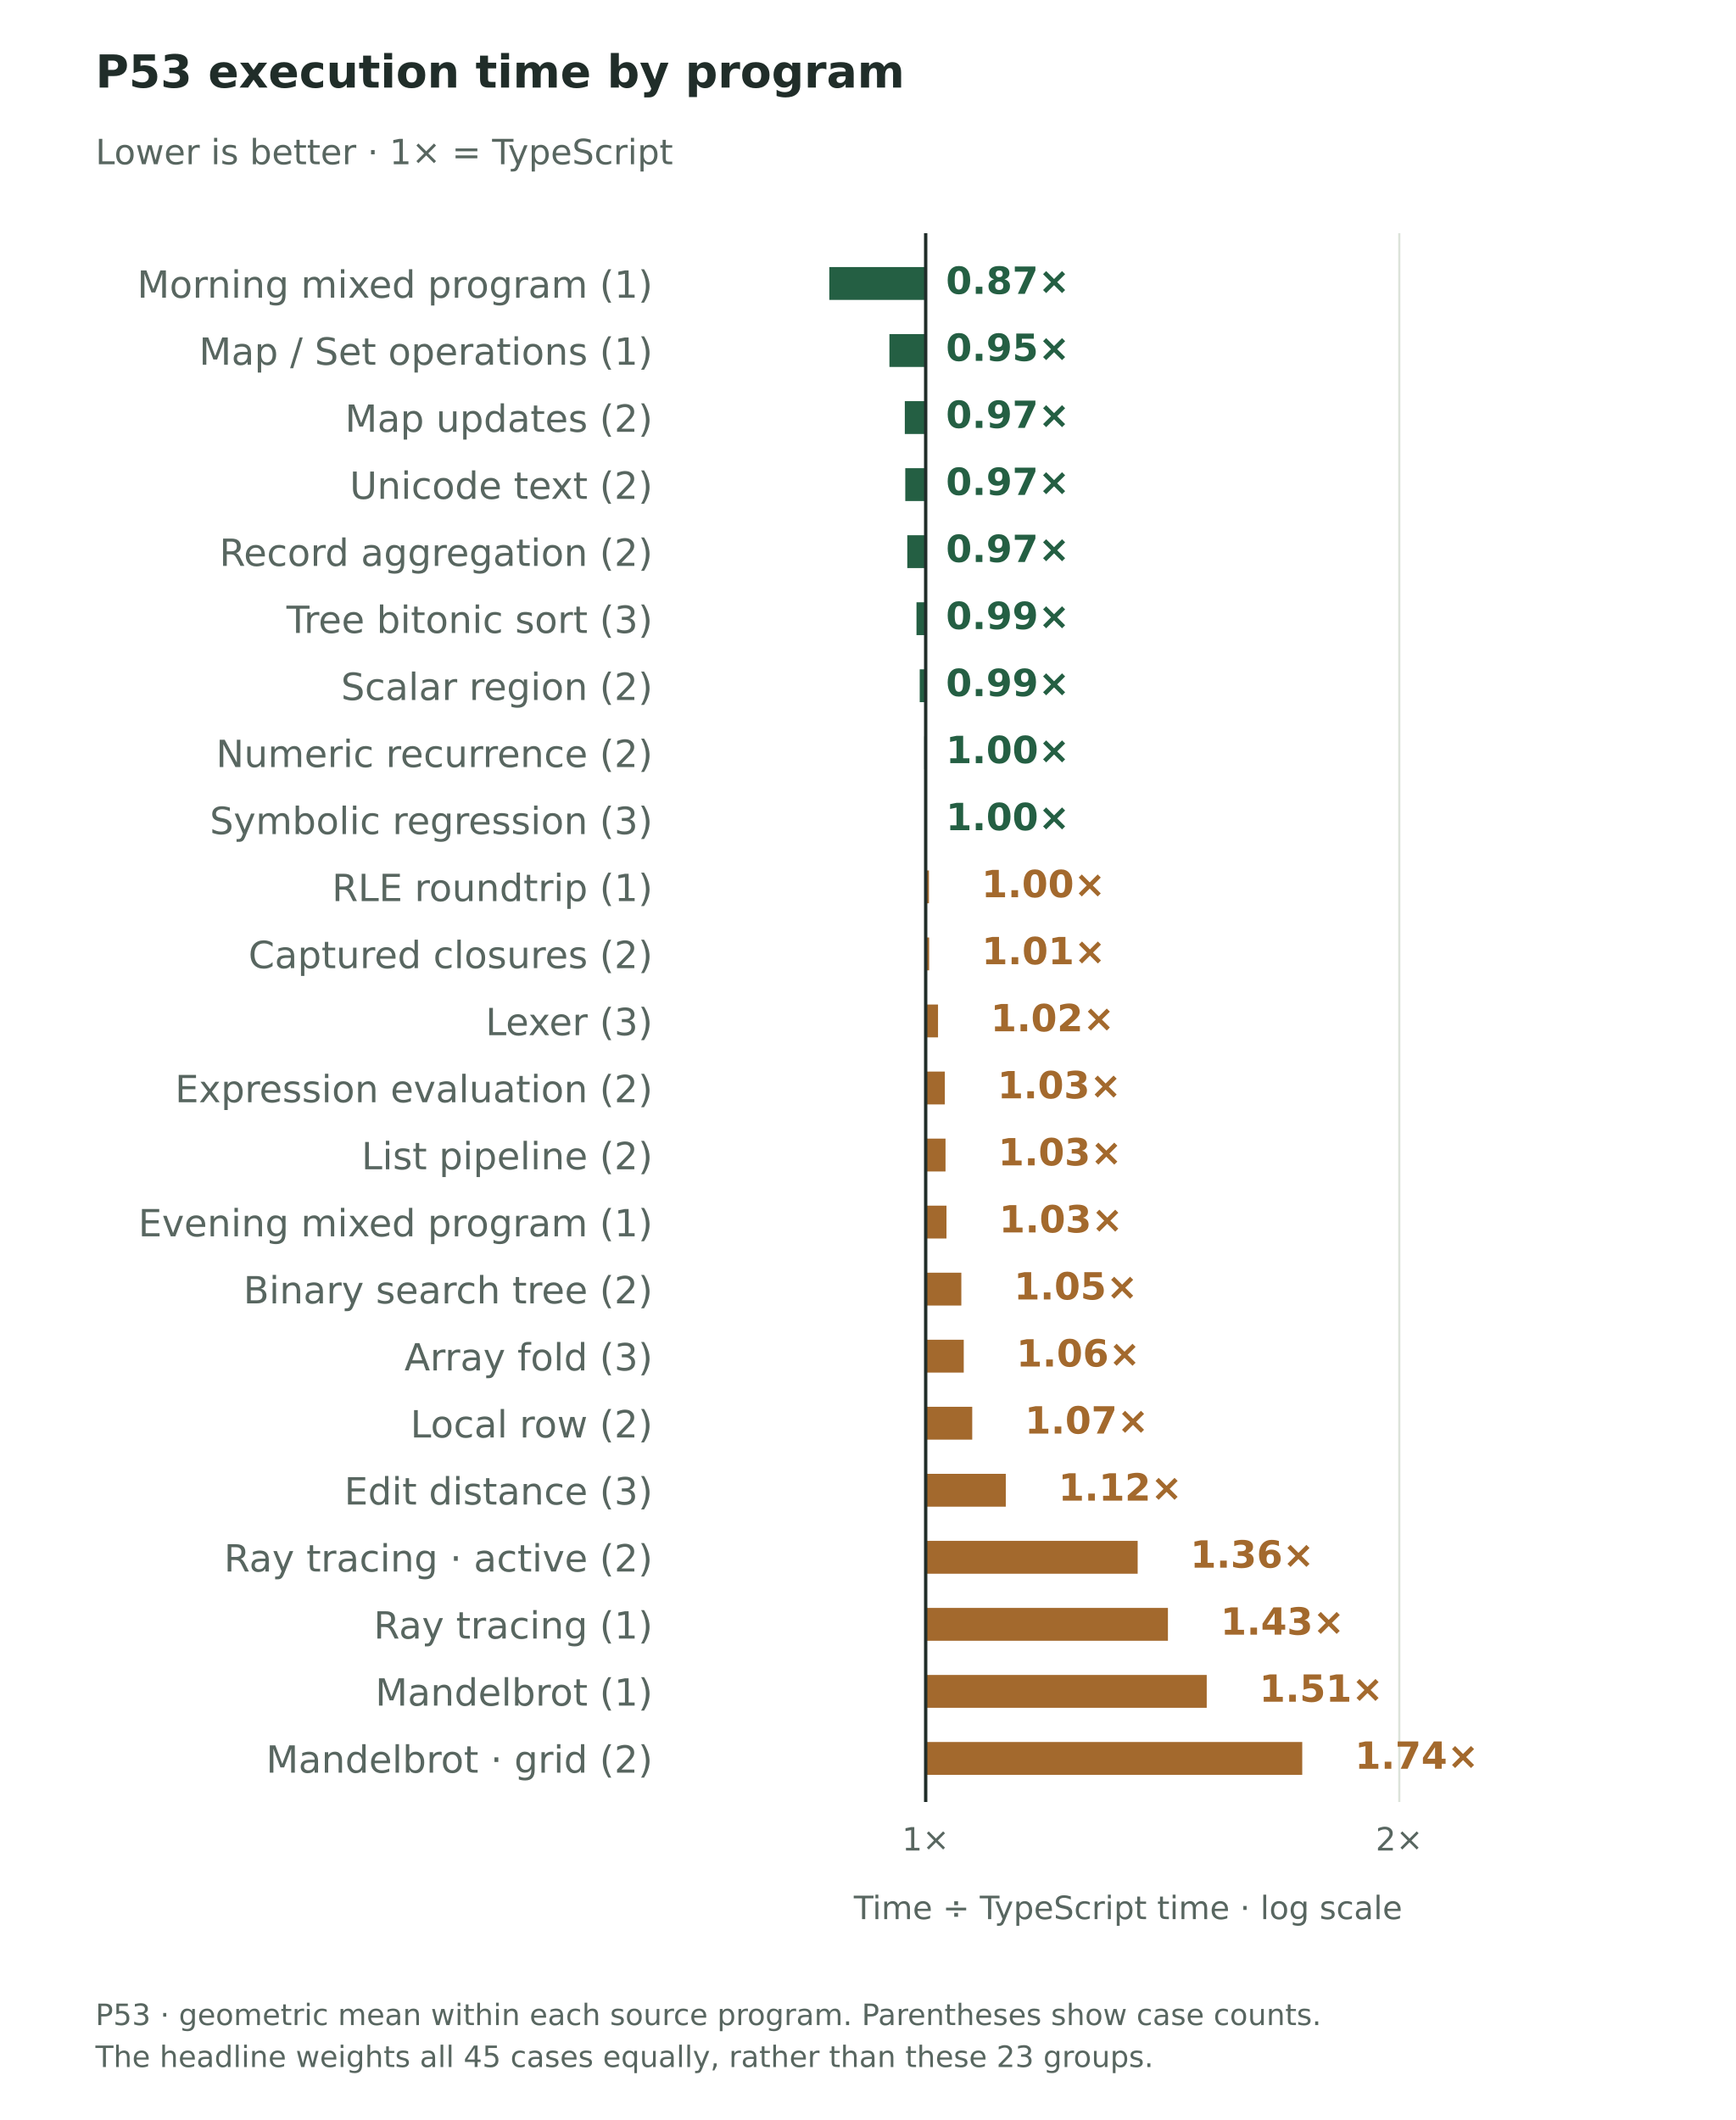
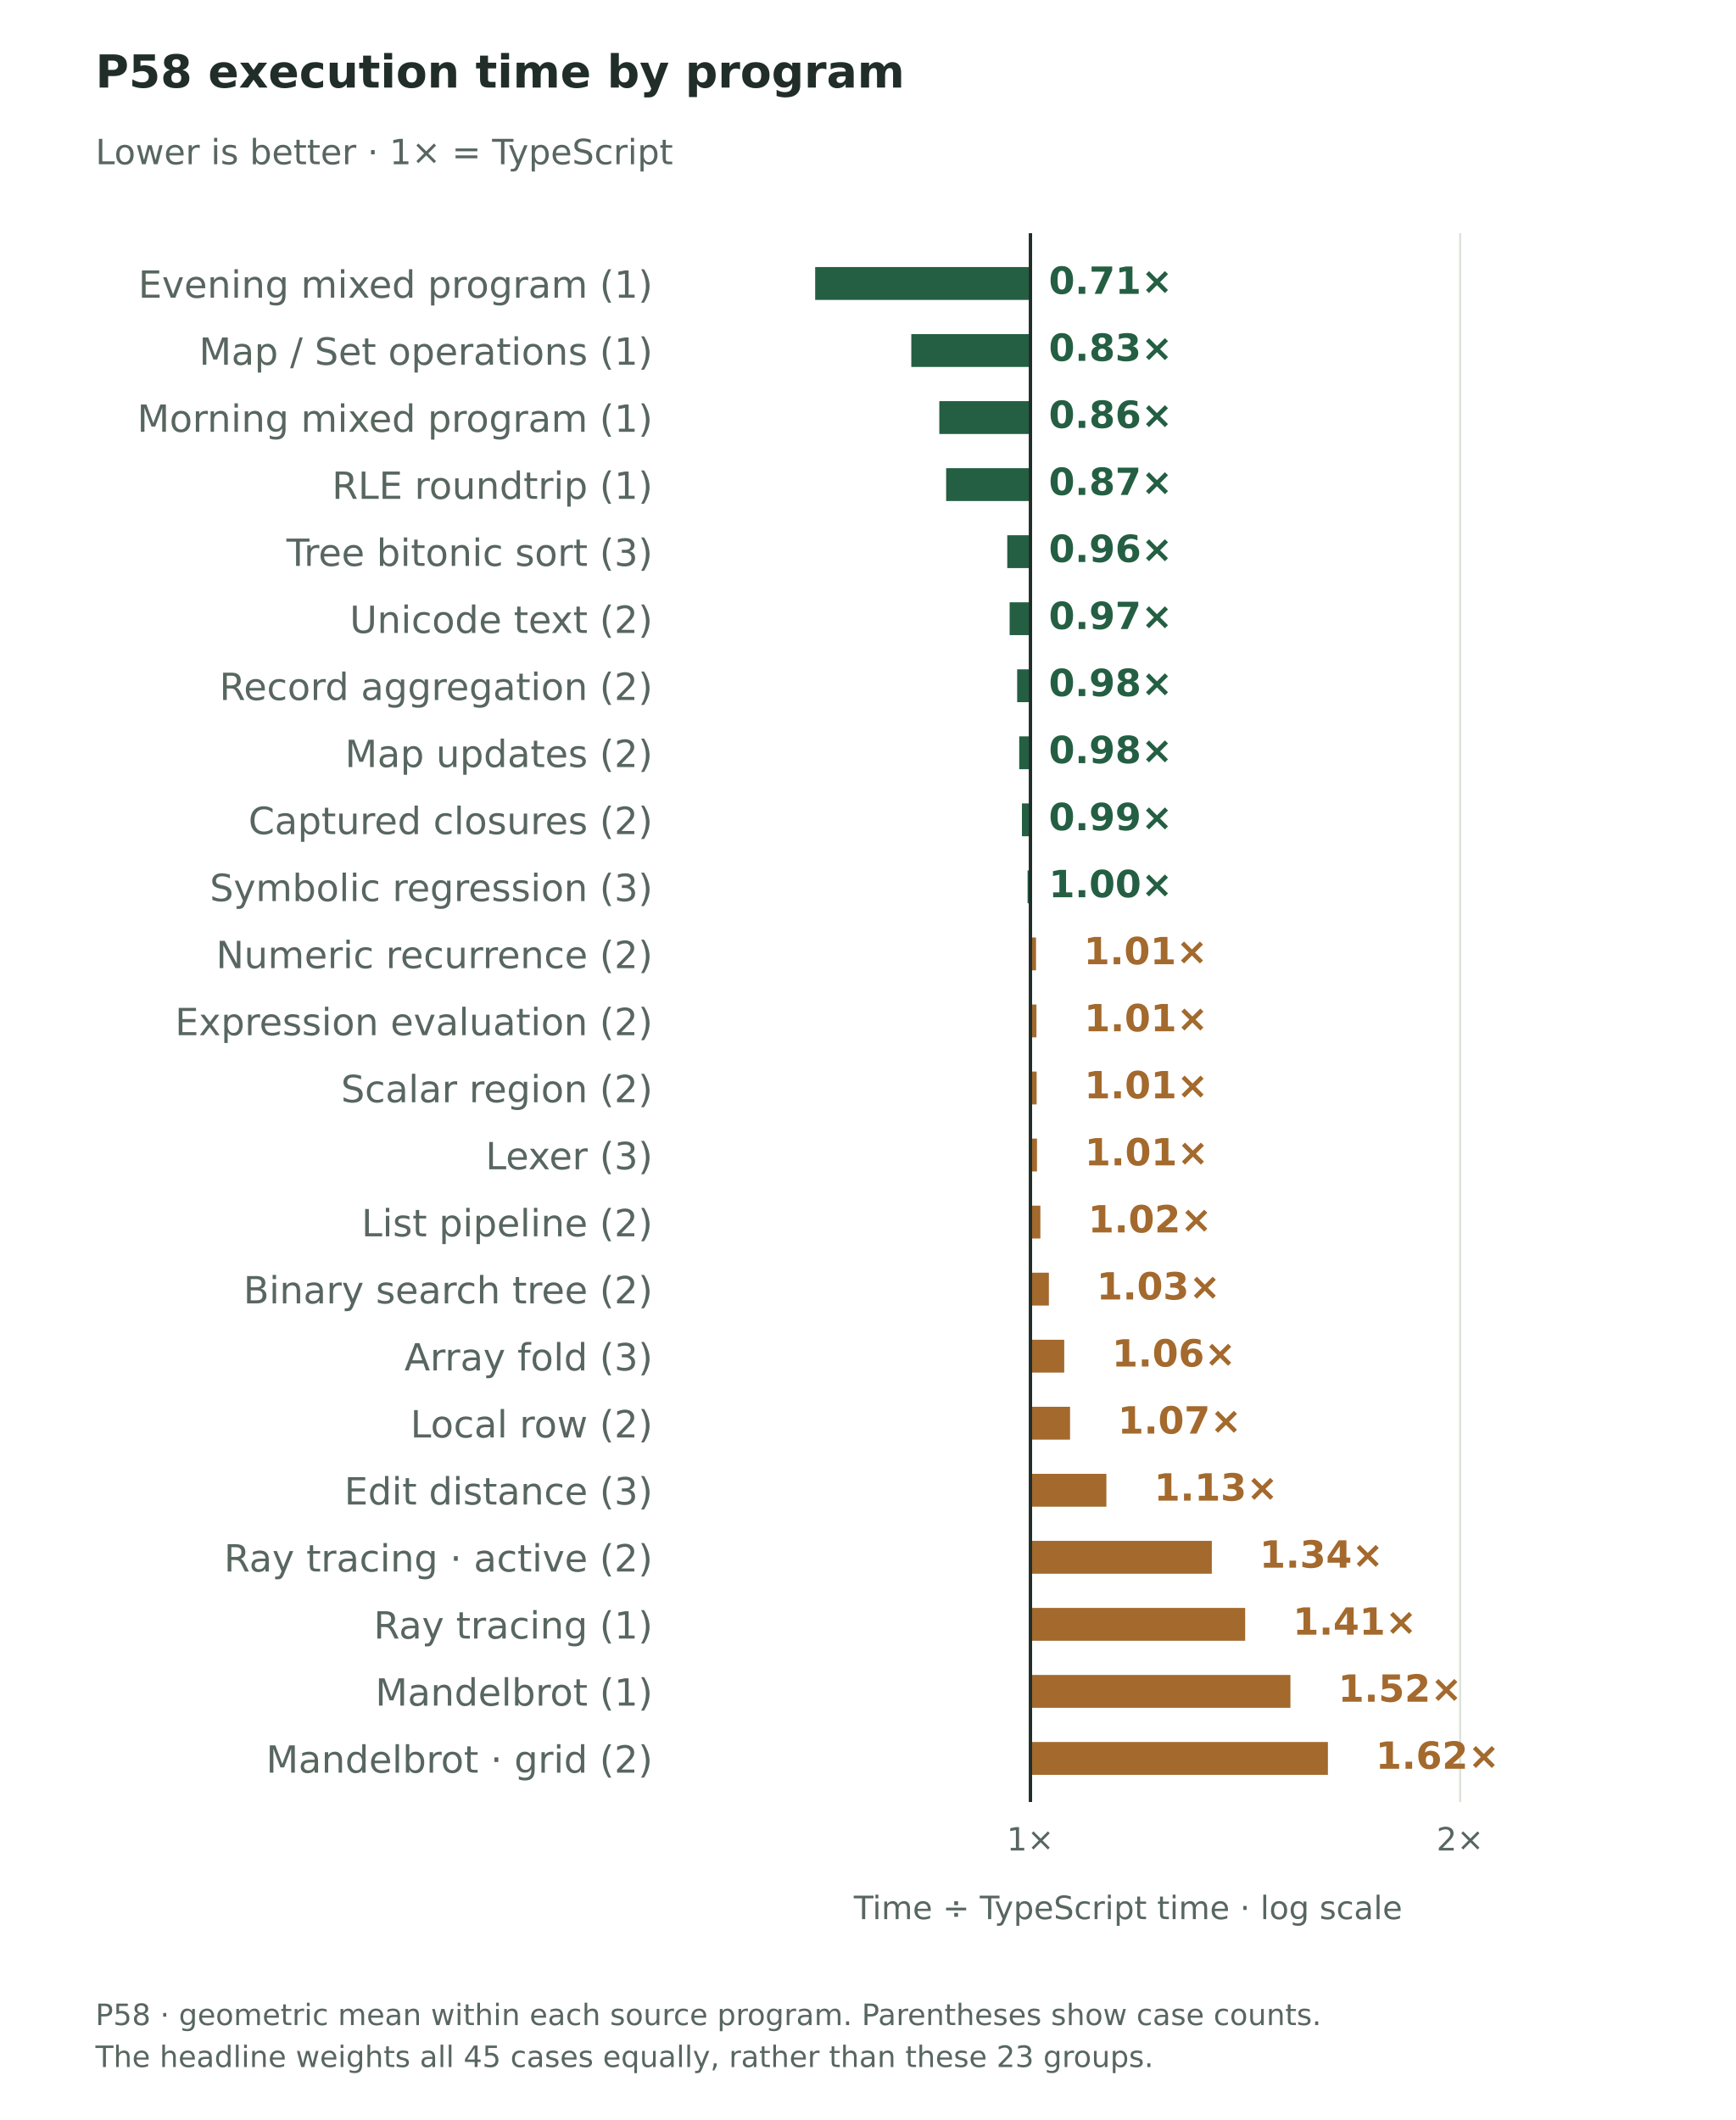
<svg xmlns="http://www.w3.org/2000/svg" width="648pt" height="791.64pt" viewBox="0 0 648 791.64" version="1.1">
  <defs>
    <style type="text/css">*{stroke-linejoin: round; stroke-linecap: butt}</style>
  </defs>
  <g id="figure_1">
    <g id="patch_1">
      <path d="M 0 791.64  L 648 791.64  L 648 0  L 0 0  L 0 791.64  z " style="fill: none" />
    </g>
    <g id="axes_1">
      <g id="patch_2">
        <path d="M 252.72 672.894  L 589.68 672.894  L 589.68 87.08  L 252.72 87.08  L 252.72 672.894  z " style="fill: none" />
      </g>
      <g id="matplotlib.axis_1">
        <g id="xtick_1">
          <g id="line2d_1">
-             <path d="M 345.636 672.894  L 345.636 87.08  " clip-path="url(#p1321869a27)" style="fill: none; stroke: #dce3da; stroke-width: 0.8; stroke-linecap: square" />
+             <path d="M 384.747 672.894  L 384.747 87.08  " clip-path="url(#p1321869a27)" style="fill: none; stroke: #dce3da; stroke-width: 0.8; stroke-linecap: square" />
          </g>
          <g id="line2d_2" />
          <g id="text_1">
-             <text style="fill: #586660; font: 12px 'DejaVu Sans'; text-anchor: middle" x="345.636" y="691.012" transform="rotate(-0 345.6356 691.0121)">1×</text>
+             <text style="fill: #586660; font: 12px 'DejaVu Sans'; text-anchor: middle" x="384.747" y="691.012" transform="rotate(-0 384.7471 691.0121)">1×</text>
          </g>
        </g>
        <g id="xtick_2">
          <g id="line2d_3">
-             <path d="M 522.474 672.894  L 522.474 87.08  " clip-path="url(#p1321869a27)" style="fill: none; stroke: #dce3da; stroke-width: 0.8; stroke-linecap: square" />
+             <path d="M 545.198 672.894  L 545.198 87.08  " clip-path="url(#p1321869a27)" style="fill: none; stroke: #dce3da; stroke-width: 0.8; stroke-linecap: square" />
          </g>
          <g id="line2d_4" />
          <g id="text_2">
-             <text style="fill: #586660; font: 12px 'DejaVu Sans'; text-anchor: middle" x="522.474" y="691.012" transform="rotate(-0 522.4743 691.0121)">2×</text>
+             <text style="fill: #586660; font: 12px 'DejaVu Sans'; text-anchor: middle" x="545.198" y="691.012" transform="rotate(-0 545.1976 691.0121)">2×</text>
          </g>
        </g>
        <g id="text_3">
          <text style="fill: #586660; font: 12px 'DejaVu Sans'; text-anchor: middle" x="421.2" y="716.626" transform="rotate(-0 421.2 716.6259)">Time ÷ TypeScript time · log scale</text>
        </g>
      </g>
      <g id="matplotlib.axis_2">
        <g id="ytick_1">
          <g id="line2d_5" />
          <g id="text_4">
-             <text style="fill: #586660; font: 14px 'DejaVu Sans'; text-anchor: end" x="243.72" y="111.175" transform="rotate(-0 243.72 111.1754)">Morning mixed program (1)</text>
+             <text style="fill: #586660; font: 14px 'DejaVu Sans'; text-anchor: end" x="243.72" y="111.175" transform="rotate(-0 243.72 111.1754)">Evening mixed program (1)</text>
          </g>
        </g>
        <g id="ytick_2">
          <g id="line2d_6" />
          <g id="text_5">
            <text style="fill: #586660; font: 14px 'DejaVu Sans'; text-anchor: end" x="243.72" y="136.21" transform="rotate(-0 243.72 136.2102)">Map / Set operations (1)</text>
          </g>
        </g>
        <g id="ytick_3">
          <g id="line2d_7" />
          <g id="text_6">
-             <text style="fill: #586660; font: 14px 'DejaVu Sans'; text-anchor: end" x="243.72" y="161.245" transform="rotate(-0 243.72 161.2449)">Map updates (2)</text>
+             <text style="fill: #586660; font: 14px 'DejaVu Sans'; text-anchor: end" x="243.72" y="161.245" transform="rotate(-0 243.72 161.2449)">Morning mixed program (1)</text>
          </g>
        </g>
        <g id="ytick_4">
          <g id="line2d_8" />
          <g id="text_7">
-             <text style="fill: #586660; font: 14px 'DejaVu Sans'; text-anchor: end" x="243.72" y="186.28" transform="rotate(-0 243.72 186.2797)">Unicode text (2)</text>
+             <text style="fill: #586660; font: 14px 'DejaVu Sans'; text-anchor: end" x="243.72" y="186.28" transform="rotate(-0 243.72 186.2797)">RLE roundtrip (1)</text>
          </g>
        </g>
        <g id="ytick_5">
          <g id="line2d_9" />
          <g id="text_8">
-             <text style="fill: #586660; font: 14px 'DejaVu Sans'; text-anchor: end" x="243.72" y="211.314" transform="rotate(-0 243.72 211.3145)">Record aggregation (2)</text>
+             <text style="fill: #586660; font: 14px 'DejaVu Sans'; text-anchor: end" x="243.72" y="211.314" transform="rotate(-0 243.72 211.3145)">Tree bitonic sort (3)</text>
          </g>
        </g>
        <g id="ytick_6">
          <g id="line2d_10" />
          <g id="text_9">
-             <text style="fill: #586660; font: 14px 'DejaVu Sans'; text-anchor: end" x="243.72" y="236.349" transform="rotate(-0 243.72 236.3492)">Tree bitonic sort (3)</text>
+             <text style="fill: #586660; font: 14px 'DejaVu Sans'; text-anchor: end" x="243.72" y="236.349" transform="rotate(-0 243.72 236.3492)">Unicode text (2)</text>
          </g>
        </g>
        <g id="ytick_7">
          <g id="line2d_11" />
          <g id="text_10">
-             <text style="fill: #586660; font: 14px 'DejaVu Sans'; text-anchor: end" x="243.72" y="261.384" transform="rotate(-0 243.72 261.384)">Scalar region (2)</text>
+             <text style="fill: #586660; font: 14px 'DejaVu Sans'; text-anchor: end" x="243.72" y="261.384" transform="rotate(-0 243.72 261.384)">Record aggregation (2)</text>
          </g>
        </g>
        <g id="ytick_8">
          <g id="line2d_12" />
          <g id="text_11">
-             <text style="fill: #586660; font: 14px 'DejaVu Sans'; text-anchor: end" x="243.72" y="286.419" transform="rotate(-0 243.72 286.4188)">Numeric recurrence (2)</text>
+             <text style="fill: #586660; font: 14px 'DejaVu Sans'; text-anchor: end" x="243.72" y="286.419" transform="rotate(-0 243.72 286.4188)">Map updates (2)</text>
          </g>
        </g>
        <g id="ytick_9">
          <g id="line2d_13" />
          <g id="text_12">
-             <text style="fill: #586660; font: 14px 'DejaVu Sans'; text-anchor: end" x="243.72" y="311.454" transform="rotate(-0 243.72 311.4535)">Symbolic regression (3)</text>
+             <text style="fill: #586660; font: 14px 'DejaVu Sans'; text-anchor: end" x="243.72" y="311.454" transform="rotate(-0 243.72 311.4535)">Captured closures (2)</text>
          </g>
        </g>
        <g id="ytick_10">
          <g id="line2d_14" />
          <g id="text_13">
-             <text style="fill: #586660; font: 14px 'DejaVu Sans'; text-anchor: end" x="243.72" y="336.488" transform="rotate(-0 243.72 336.4883)">RLE roundtrip (1)</text>
+             <text style="fill: #586660; font: 14px 'DejaVu Sans'; text-anchor: end" x="243.72" y="336.488" transform="rotate(-0 243.72 336.4883)">Symbolic regression (3)</text>
          </g>
        </g>
        <g id="ytick_11">
          <g id="line2d_15" />
          <g id="text_14">
-             <text style="fill: #586660; font: 14px 'DejaVu Sans'; text-anchor: end" x="243.72" y="361.523" transform="rotate(-0 243.72 361.5231)">Captured closures (2)</text>
+             <text style="fill: #586660; font: 14px 'DejaVu Sans'; text-anchor: end" x="243.72" y="361.523" transform="rotate(-0 243.72 361.5231)">Numeric recurrence (2)</text>
          </g>
        </g>
        <g id="ytick_12">
          <g id="line2d_16" />
          <g id="text_15">
-             <text style="fill: #586660; font: 14px 'DejaVu Sans'; text-anchor: end" x="243.72" y="386.558" transform="rotate(-0 243.72 386.5578)">Lexer (3)</text>
+             <text style="fill: #586660; font: 14px 'DejaVu Sans'; text-anchor: end" x="243.72" y="386.558" transform="rotate(-0 243.72 386.5578)">Expression evaluation (2)</text>
          </g>
        </g>
        <g id="ytick_13">
          <g id="line2d_17" />
          <g id="text_16">
-             <text style="fill: #586660; font: 14px 'DejaVu Sans'; text-anchor: end" x="243.72" y="411.593" transform="rotate(-0 243.72 411.5926)">Expression evaluation (2)</text>
+             <text style="fill: #586660; font: 14px 'DejaVu Sans'; text-anchor: end" x="243.72" y="411.593" transform="rotate(-0 243.72 411.5926)">Scalar region (2)</text>
          </g>
        </g>
        <g id="ytick_14">
          <g id="line2d_18" />
          <g id="text_17">
-             <text style="fill: #586660; font: 14px 'DejaVu Sans'; text-anchor: end" x="243.72" y="436.627" transform="rotate(-0 243.72 436.6274)">List pipeline (2)</text>
+             <text style="fill: #586660; font: 14px 'DejaVu Sans'; text-anchor: end" x="243.72" y="436.627" transform="rotate(-0 243.72 436.6274)">Lexer (3)</text>
          </g>
        </g>
        <g id="ytick_15">
          <g id="line2d_19" />
          <g id="text_18">
-             <text style="fill: #586660; font: 14px 'DejaVu Sans'; text-anchor: end" x="243.72" y="461.662" transform="rotate(-0 243.72 461.6622)">Evening mixed program (1)</text>
+             <text style="fill: #586660; font: 14px 'DejaVu Sans'; text-anchor: end" x="243.72" y="461.662" transform="rotate(-0 243.72 461.6622)">List pipeline (2)</text>
          </g>
        </g>
        <g id="ytick_16">
          <g id="line2d_20" />
          <g id="text_19">
            <text style="fill: #586660; font: 14px 'DejaVu Sans'; text-anchor: end" x="243.72" y="486.697" transform="rotate(-0 243.72 486.6969)">Binary search tree (2)</text>
          </g>
        </g>
        <g id="ytick_17">
          <g id="line2d_21" />
          <g id="text_20">
            <text style="fill: #586660; font: 14px 'DejaVu Sans'; text-anchor: end" x="243.72" y="511.732" transform="rotate(-0 243.72 511.7317)">Array fold (3)</text>
          </g>
        </g>
        <g id="ytick_18">
          <g id="line2d_22" />
          <g id="text_21">
            <text style="fill: #586660; font: 14px 'DejaVu Sans'; text-anchor: end" x="243.72" y="536.766" transform="rotate(-0 243.72 536.7665)">Local row (2)</text>
          </g>
        </g>
        <g id="ytick_19">
          <g id="line2d_23" />
          <g id="text_22">
            <text style="fill: #586660; font: 14px 'DejaVu Sans'; text-anchor: end" x="243.72" y="561.801" transform="rotate(-0 243.72 561.8012)">Edit distance (3)</text>
          </g>
        </g>
        <g id="ytick_20">
          <g id="line2d_24" />
          <g id="text_23">
            <text style="fill: #586660; font: 14px 'DejaVu Sans'; text-anchor: end" x="243.72" y="586.836" transform="rotate(-0 243.72 586.836)">Ray tracing · active (2)</text>
          </g>
        </g>
        <g id="ytick_21">
          <g id="line2d_25" />
          <g id="text_24">
            <text style="fill: #586660; font: 14px 'DejaVu Sans'; text-anchor: end" x="243.72" y="611.871" transform="rotate(-0 243.72 611.8708)">Ray tracing (1)</text>
          </g>
        </g>
        <g id="ytick_22">
          <g id="line2d_26" />
          <g id="text_25">
            <text style="fill: #586660; font: 14px 'DejaVu Sans'; text-anchor: end" x="243.72" y="636.906" transform="rotate(-0 243.72 636.9055)">Mandelbrot (1)</text>
          </g>
        </g>
        <g id="ytick_23">
          <g id="line2d_27" />
          <g id="text_26">
            <text style="fill: #586660; font: 14px 'DejaVu Sans'; text-anchor: end" x="243.72" y="661.94" transform="rotate(-0 243.72 661.9403)">Mandelbrot · grid (2)</text>
          </g>
        </g>
      </g>
      <g id="patch_3">
-         <path d="M 345.636 99.723  L 309.649 99.723  L 309.649 111.99  L 345.636 111.99  z " clip-path="url(#p1321869a27)" style="fill: #245f43" />
+         <path d="M 384.747 99.723  L 304.374 99.723  L 304.374 111.99  L 384.747 111.99  z " clip-path="url(#p1321869a27)" style="fill: #245f43" />
      </g>
      <g id="patch_4">
-         <path d="M 345.636 124.758  L 332.099 124.758  L 332.099 137.025  L 345.636 137.025  z " clip-path="url(#p1321869a27)" style="fill: #245f43" />
+         <path d="M 384.747 124.758  L 340.264 124.758  L 340.264 137.025  L 384.747 137.025  z " clip-path="url(#p1321869a27)" style="fill: #245f43" />
      </g>
      <g id="patch_5">
-         <path d="M 345.636 149.792  L 337.841 149.792  L 337.841 162.06  L 345.636 162.06  z " clip-path="url(#p1321869a27)" style="fill: #245f43" />
+         <path d="M 384.747 149.792  L 350.724 149.792  L 350.724 162.06  L 384.747 162.06  z " clip-path="url(#p1321869a27)" style="fill: #245f43" />
      </g>
      <g id="patch_6">
-         <path d="M 345.636 174.827  L 338.016 174.827  L 338.016 187.094  L 345.636 187.094  z " clip-path="url(#p1321869a27)" style="fill: #245f43" />
+         <path d="M 384.747 174.827  L 353.276 174.827  L 353.276 187.094  L 384.747 187.094  z " clip-path="url(#p1321869a27)" style="fill: #245f43" />
      </g>
      <g id="patch_7">
-         <path d="M 345.636 199.862  L 338.767 199.862  L 338.767 212.129  L 345.636 212.129  z " clip-path="url(#p1321869a27)" style="fill: #245f43" />
+         <path d="M 384.747 199.862  L 376.096 199.862  L 376.096 212.129  L 384.747 212.129  z " clip-path="url(#p1321869a27)" style="fill: #245f43" />
      </g>
      <g id="patch_8">
-         <path d="M 345.636 224.897  L 342.203 224.897  L 342.203 237.164  L 345.636 237.164  z " clip-path="url(#p1321869a27)" style="fill: #245f43" />
+         <path d="M 384.747 224.897  L 376.979 224.897  L 376.979 237.164  L 384.747 237.164  z " clip-path="url(#p1321869a27)" style="fill: #245f43" />
      </g>
      <g id="patch_9">
-         <path d="M 345.636 249.932  L 343.41 249.932  L 343.41 262.199  L 345.636 262.199  z " clip-path="url(#p1321869a27)" style="fill: #245f43" />
+         <path d="M 384.747 249.932  L 379.791 249.932  L 379.791 262.199  L 384.747 262.199  z " clip-path="url(#p1321869a27)" style="fill: #245f43" />
      </g>
      <g id="patch_10">
-         <path d="M 345.636 274.966  L 345.107 274.966  L 345.107 287.233  L 345.636 287.233  z " clip-path="url(#p1321869a27)" style="fill: #245f43" />
+         <path d="M 384.747 274.966  L 380.565 274.966  L 380.565 287.233  L 384.747 287.233  z " clip-path="url(#p1321869a27)" style="fill: #245f43" />
      </g>
      <g id="patch_11">
-         <path d="M 345.636 300.001  L 345.371 300.001  L 345.371 312.268  L 345.636 312.268  z " clip-path="url(#p1321869a27)" style="fill: #245f43" />
+         <path d="M 384.747 300.001  L 381.574 300.001  L 381.574 312.268  L 384.747 312.268  z " clip-path="url(#p1321869a27)" style="fill: #245f43" />
      </g>
      <g id="patch_12">
-         <path d="M 345.636 325.036  L 346.855 325.036  L 346.855 337.303  L 345.636 337.303  z " clip-path="url(#p1321869a27)" style="fill: #a3692d" />
+         <path d="M 384.747 325.036  L 383.675 325.036  L 383.675 337.303  L 384.747 337.303  z " clip-path="url(#p1321869a27)" style="fill: #245f43" />
      </g>
      <g id="patch_13">
-         <path d="M 345.636 350.071  L 346.927 350.071  L 346.927 362.338  L 345.636 362.338  z " clip-path="url(#p1321869a27)" style="fill: #a3692d" />
+         <path d="M 384.747 350.071  L 386.836 350.071  L 386.836 362.338  L 384.747 362.338  z " clip-path="url(#p1321869a27)" style="fill: #a3692d" />
      </g>
      <g id="patch_14">
-         <path d="M 345.636 375.105  L 350.244 375.105  L 350.244 387.372  L 345.636 387.372  z " clip-path="url(#p1321869a27)" style="fill: #a3692d" />
+         <path d="M 384.747 375.105  L 387 375.105  L 387 387.372  L 384.747 387.372  z " clip-path="url(#p1321869a27)" style="fill: #a3692d" />
      </g>
      <g id="patch_15">
-         <path d="M 345.636 400.14  L 352.787 400.14  L 352.787 412.407  L 345.636 412.407  z " clip-path="url(#p1321869a27)" style="fill: #a3692d" />
+         <path d="M 384.747 400.14  L 387.068 400.14  L 387.068 412.407  L 384.747 412.407  z " clip-path="url(#p1321869a27)" style="fill: #a3692d" />
      </g>
      <g id="patch_16">
-         <path d="M 345.636 425.175  L 353.042 425.175  L 353.042 437.442  L 345.636 437.442  z " clip-path="url(#p1321869a27)" style="fill: #a3692d" />
+         <path d="M 384.747 425.175  L 387.192 425.175  L 387.192 437.442  L 384.747 437.442  z " clip-path="url(#p1321869a27)" style="fill: #a3692d" />
      </g>
      <g id="patch_17">
-         <path d="M 345.636 450.21  L 353.4 450.21  L 353.4 462.477  L 345.636 462.477  z " clip-path="url(#p1321869a27)" style="fill: #a3692d" />
+         <path d="M 384.747 450.21  L 388.459 450.21  L 388.459 462.477  L 384.747 462.477  z " clip-path="url(#p1321869a27)" style="fill: #a3692d" />
      </g>
      <g id="patch_18">
-         <path d="M 345.636 475.244  L 358.947 475.244  L 358.947 487.512  L 345.636 487.512  z " clip-path="url(#p1321869a27)" style="fill: #a3692d" />
+         <path d="M 384.747 475.244  L 391.634 475.244  L 391.634 487.512  L 384.747 487.512  z " clip-path="url(#p1321869a27)" style="fill: #a3692d" />
      </g>
      <g id="patch_19">
-         <path d="M 345.636 500.279  L 359.847 500.279  L 359.847 512.546  L 345.636 512.546  z " clip-path="url(#p1321869a27)" style="fill: #a3692d" />
+         <path d="M 384.747 500.279  L 397.37 500.279  L 397.37 512.546  L 384.747 512.546  z " clip-path="url(#p1321869a27)" style="fill: #a3692d" />
      </g>
      <g id="patch_20">
-         <path d="M 345.636 525.314  L 363.015 525.314  L 363.015 537.581  L 345.636 537.581  z " clip-path="url(#p1321869a27)" style="fill: #a3692d" />
+         <path d="M 384.747 525.314  L 399.538 525.314  L 399.538 537.581  L 384.747 537.581  z " clip-path="url(#p1321869a27)" style="fill: #a3692d" />
      </g>
      <g id="patch_21">
-         <path d="M 345.636 550.349  L 375.547 550.349  L 375.547 562.616  L 345.636 562.616  z " clip-path="url(#p1321869a27)" style="fill: #a3692d" />
+         <path d="M 384.747 550.349  L 413.106 550.349  L 413.106 562.616  L 384.747 562.616  z " clip-path="url(#p1321869a27)" style="fill: #a3692d" />
      </g>
      <g id="patch_22">
-         <path d="M 345.636 575.384  L 424.784 575.384  L 424.784 587.651  L 345.636 587.651  z " clip-path="url(#p1321869a27)" style="fill: #a3692d" />
+         <path d="M 384.747 575.384  L 452.472 575.384  L 452.472 587.651  L 384.747 587.651  z " clip-path="url(#p1321869a27)" style="fill: #a3692d" />
      </g>
      <g id="patch_23">
-         <path d="M 345.636 600.418  L 436.086 600.418  L 436.086 612.685  L 345.636 612.685  z " clip-path="url(#p1321869a27)" style="fill: #a3692d" />
+         <path d="M 384.747 600.418  L 464.924 600.418  L 464.924 612.685  L 384.747 612.685  z " clip-path="url(#p1321869a27)" style="fill: #a3692d" />
      </g>
      <g id="patch_24">
-         <path d="M 345.636 625.453  L 450.573 625.453  L 450.573 637.72  L 345.636 637.72  z " clip-path="url(#p1321869a27)" style="fill: #a3692d" />
+         <path d="M 384.747 625.453  L 481.825 625.453  L 481.825 637.72  L 384.747 637.72  z " clip-path="url(#p1321869a27)" style="fill: #a3692d" />
      </g>
      <g id="patch_25">
-         <path d="M 345.636 650.488  L 486.236 650.488  L 486.236 662.755  L 345.636 662.755  z " clip-path="url(#p1321869a27)" style="fill: #a3692d" />
+         <path d="M 384.747 650.488  L 495.822 650.488  L 495.822 662.755  L 384.747 662.755  z " clip-path="url(#p1321869a27)" style="fill: #a3692d" />
      </g>
      <g id="line2d_28">
-         <path d="M 345.636 672.894  L 345.636 87.08  " clip-path="url(#p1321869a27)" style="fill: none; stroke: #202d29; stroke-width: 1.25; stroke-linecap: square" />
+         <path d="M 384.747 672.894  L 384.747 87.08  " clip-path="url(#p1321869a27)" style="fill: none; stroke: #202d29; stroke-width: 1.25; stroke-linecap: square" />
      </g>
      <g id="text_27">
-         <text style="fill: #245f43; font: 700 14px 'DejaVu Sans'; text-anchor: start" x="353.177" y="109.72" transform="rotate(-0 353.1768 109.7196)">0.87×</text>
+         <text style="fill: #245f43; font: 700 14px 'DejaVu Sans'; text-anchor: start" x="391.589" y="109.72" transform="rotate(-0 391.5894 109.7196)">0.71×</text>
      </g>
      <g id="text_28">
-         <text style="fill: #245f43; font: 700 14px 'DejaVu Sans'; text-anchor: start" x="353.177" y="134.754" transform="rotate(-0 353.1768 134.7544)">0.95×</text>
+         <text style="fill: #245f43; font: 700 14px 'DejaVu Sans'; text-anchor: start" x="391.589" y="134.754" transform="rotate(-0 391.5894 134.7544)">0.83×</text>
      </g>
      <g id="text_29">
-         <text style="fill: #245f43; font: 700 14px 'DejaVu Sans'; text-anchor: start" x="353.177" y="159.789" transform="rotate(-0 353.1768 159.7891)">0.97×</text>
+         <text style="fill: #245f43; font: 700 14px 'DejaVu Sans'; text-anchor: start" x="391.589" y="159.789" transform="rotate(-0 391.5894 159.7891)">0.86×</text>
      </g>
      <g id="text_30">
-         <text style="fill: #245f43; font: 700 14px 'DejaVu Sans'; text-anchor: start" x="353.177" y="184.824" transform="rotate(-0 353.1768 184.8239)">0.97×</text>
+         <text style="fill: #245f43; font: 700 14px 'DejaVu Sans'; text-anchor: start" x="391.589" y="184.824" transform="rotate(-0 391.5894 184.8239)">0.87×</text>
      </g>
      <g id="text_31">
-         <text style="fill: #245f43; font: 700 14px 'DejaVu Sans'; text-anchor: start" x="353.177" y="209.859" transform="rotate(-0 353.1768 209.8587)">0.97×</text>
+         <text style="fill: #245f43; font: 700 14px 'DejaVu Sans'; text-anchor: start" x="391.589" y="209.859" transform="rotate(-0 391.5894 209.8587)">0.96×</text>
      </g>
      <g id="text_32">
-         <text style="fill: #245f43; font: 700 14px 'DejaVu Sans'; text-anchor: start" x="353.177" y="234.893" transform="rotate(-0 353.1768 234.8934)">0.99×</text>
+         <text style="fill: #245f43; font: 700 14px 'DejaVu Sans'; text-anchor: start" x="391.589" y="234.893" transform="rotate(-0 391.5894 234.8934)">0.97×</text>
      </g>
      <g id="text_33">
-         <text style="fill: #245f43; font: 700 14px 'DejaVu Sans'; text-anchor: start" x="353.177" y="259.928" transform="rotate(-0 353.1768 259.9282)">0.99×</text>
+         <text style="fill: #245f43; font: 700 14px 'DejaVu Sans'; text-anchor: start" x="391.589" y="259.928" transform="rotate(-0 391.5894 259.9282)">0.98×</text>
      </g>
      <g id="text_34">
-         <text style="fill: #245f43; font: 700 14px 'DejaVu Sans'; text-anchor: start" x="353.177" y="284.963" transform="rotate(-0 353.1768 284.963)">1.00×</text>
+         <text style="fill: #245f43; font: 700 14px 'DejaVu Sans'; text-anchor: start" x="391.589" y="284.963" transform="rotate(-0 391.5894 284.963)">0.98×</text>
      </g>
      <g id="text_35">
-         <text style="fill: #245f43; font: 700 14px 'DejaVu Sans'; text-anchor: start" x="353.177" y="309.998" transform="rotate(-0 353.1768 309.9978)">1.00×</text>
+         <text style="fill: #245f43; font: 700 14px 'DejaVu Sans'; text-anchor: start" x="391.589" y="309.998" transform="rotate(-0 391.5894 309.9978)">0.99×</text>
      </g>
      <g id="text_36">
-         <text style="fill: #a3692d; font: 700 14px 'DejaVu Sans'; text-anchor: start" x="366.49" y="335.033" transform="rotate(-0 366.4899 335.0325)">1.00×</text>
+         <text style="fill: #245f43; font: 700 14px 'DejaVu Sans'; text-anchor: start" x="391.589" y="335.033" transform="rotate(-0 391.5894 335.0325)">1.00×</text>
      </g>
      <g id="text_37">
-         <text style="fill: #a3692d; font: 700 14px 'DejaVu Sans'; text-anchor: start" x="366.562" y="360.067" transform="rotate(-0 366.5621 360.0673)">1.01×</text>
+         <text style="fill: #a3692d; font: 700 14px 'DejaVu Sans'; text-anchor: start" x="404.651" y="360.067" transform="rotate(-0 404.6509 360.0673)">1.01×</text>
      </g>
      <g id="text_38">
-         <text style="fill: #a3692d; font: 700 14px 'DejaVu Sans'; text-anchor: start" x="369.879" y="385.102" transform="rotate(-0 369.8791 385.1021)">1.02×</text>
+         <text style="fill: #a3692d; font: 700 14px 'DejaVu Sans'; text-anchor: start" x="404.815" y="385.102" transform="rotate(-0 404.8152 385.1021)">1.01×</text>
      </g>
      <g id="text_39">
-         <text style="fill: #a3692d; font: 700 14px 'DejaVu Sans'; text-anchor: start" x="372.422" y="410.137" transform="rotate(-0 372.4221 410.1368)">1.03×</text>
+         <text style="fill: #a3692d; font: 700 14px 'DejaVu Sans'; text-anchor: start" x="404.883" y="410.137" transform="rotate(-0 404.8827 410.1368)">1.01×</text>
      </g>
      <g id="text_40">
-         <text style="fill: #a3692d; font: 700 14px 'DejaVu Sans'; text-anchor: start" x="372.676" y="435.172" transform="rotate(-0 372.6764 435.1716)">1.03×</text>
+         <text style="fill: #a3692d; font: 700 14px 'DejaVu Sans'; text-anchor: start" x="405.007" y="435.172" transform="rotate(-0 405.007 435.1716)">1.01×</text>
      </g>
      <g id="text_41">
-         <text style="fill: #a3692d; font: 700 14px 'DejaVu Sans'; text-anchor: start" x="373.035" y="460.206" transform="rotate(-0 373.0346 460.2064)">1.03×</text>
+         <text style="fill: #a3692d; font: 700 14px 'DejaVu Sans'; text-anchor: start" x="406.274" y="460.206" transform="rotate(-0 406.2736 460.2064)">1.02×</text>
      </g>
      <g id="text_42">
-         <text style="fill: #a3692d; font: 700 14px 'DejaVu Sans'; text-anchor: start" x="378.581" y="485.241" transform="rotate(-0 378.5812 485.2411)">1.05×</text>
+         <text style="fill: #a3692d; font: 700 14px 'DejaVu Sans'; text-anchor: start" x="409.449" y="485.241" transform="rotate(-0 409.4487 485.2411)">1.03×</text>
      </g>
      <g id="text_43">
-         <text style="fill: #a3692d; font: 700 14px 'DejaVu Sans'; text-anchor: start" x="379.482" y="510.276" transform="rotate(-0 379.4818 510.2759)">1.06×</text>
+         <text style="fill: #a3692d; font: 700 14px 'DejaVu Sans'; text-anchor: start" x="415.185" y="510.276" transform="rotate(-0 415.1853 510.2759)">1.06×</text>
      </g>
      <g id="text_44">
-         <text style="fill: #a3692d; font: 700 14px 'DejaVu Sans'; text-anchor: start" x="382.65" y="535.311" transform="rotate(-0 382.6499 535.3107)">1.07×</text>
+         <text style="fill: #a3692d; font: 700 14px 'DejaVu Sans'; text-anchor: start" x="417.353" y="535.311" transform="rotate(-0 417.3531 535.3107)">1.07×</text>
      </g>
      <g id="text_45">
-         <text style="fill: #a3692d; font: 700 14px 'DejaVu Sans'; text-anchor: start" x="395.181" y="560.345" transform="rotate(-0 395.1812 560.3454)">1.12×</text>
+         <text style="fill: #a3692d; font: 700 14px 'DejaVu Sans'; text-anchor: start" x="430.921" y="560.345" transform="rotate(-0 430.9213 560.3454)">1.13×</text>
      </g>
      <g id="text_46">
-         <text style="fill: #a3692d; font: 700 14px 'DejaVu Sans'; text-anchor: start" x="444.419" y="585.38" transform="rotate(-0 444.4187 585.3802)">1.36×</text>
+         <text style="fill: #a3692d; font: 700 14px 'DejaVu Sans'; text-anchor: start" x="470.288" y="585.38" transform="rotate(-0 470.2875 585.3802)">1.34×</text>
      </g>
      <g id="text_47">
-         <text style="fill: #a3692d; font: 700 14px 'DejaVu Sans'; text-anchor: start" x="455.72" y="610.415" transform="rotate(-0 455.7205 610.415)">1.43×</text>
+         <text style="fill: #a3692d; font: 700 14px 'DejaVu Sans'; text-anchor: start" x="482.739" y="610.415" transform="rotate(-0 482.739 610.415)">1.41×</text>
      </g>
      <g id="text_48">
-         <text style="fill: #a3692d; font: 700 14px 'DejaVu Sans'; text-anchor: start" x="470.208" y="635.45" transform="rotate(-0 470.2076 635.4498)">1.51×</text>
+         <text style="fill: #a3692d; font: 700 14px 'DejaVu Sans'; text-anchor: start" x="499.64" y="635.45" transform="rotate(-0 499.6405 635.4498)">1.52×</text>
      </g>
      <g id="text_49">
-         <text style="fill: #a3692d; font: 700 14px 'DejaVu Sans'; text-anchor: start" x="505.871" y="660.485" transform="rotate(-0 505.8706 660.4845)">1.74×</text>
+         <text style="fill: #a3692d; font: 700 14px 'DejaVu Sans'; text-anchor: start" x="513.637" y="660.485" transform="rotate(-0 513.6375 660.4845)">1.62×</text>
      </g>
    </g>
    <g id="text_50">
-       <text style="fill: #202d29; font: 700 17px 'DejaVu Sans'; text-anchor: start" x="35.64" y="32.708" transform="rotate(-0 35.64 32.70834)">P53 execution time by program</text>
+       <text style="fill: #202d29; font: 700 17px 'DejaVu Sans'; text-anchor: start" x="35.64" y="32.708" transform="rotate(-0 35.64 32.70834)">P58 execution time by program</text>
    </g>
    <g id="text_51">
      <text style="fill: #586660; font: 13px 'DejaVu Sans'; text-anchor: start" x="35.64" y="61.335" transform="rotate(-0 35.64 61.33457)">Lower is better · 1× = TypeScript</text>
    </g>
    <g id="text_52">
-       <text style="fill: #586660; font: 11px 'DejaVu Sans'" transform="translate(35.64 756.1881)">P53 · geometric mean within each source program. Parentheses show case counts.</text>
+       <text style="fill: #586660; font: 11px 'DejaVu Sans'" transform="translate(35.64 756.1881)">P58 · geometric mean within each source program. Parentheses show case counts.</text>
      <text style="fill: #586660; font: 11px 'DejaVu Sans'" transform="translate(35.64 771.849)">The headline weights all 45 cases equally, rather than these 23 groups.</text>
    </g>
  </g>
  <defs>
    <clipPath id="p1321869a27">
      <rect x="252.72" y="87.08" width="336.96" height="585.814" />
    </clipPath>
  </defs>
</svg>
